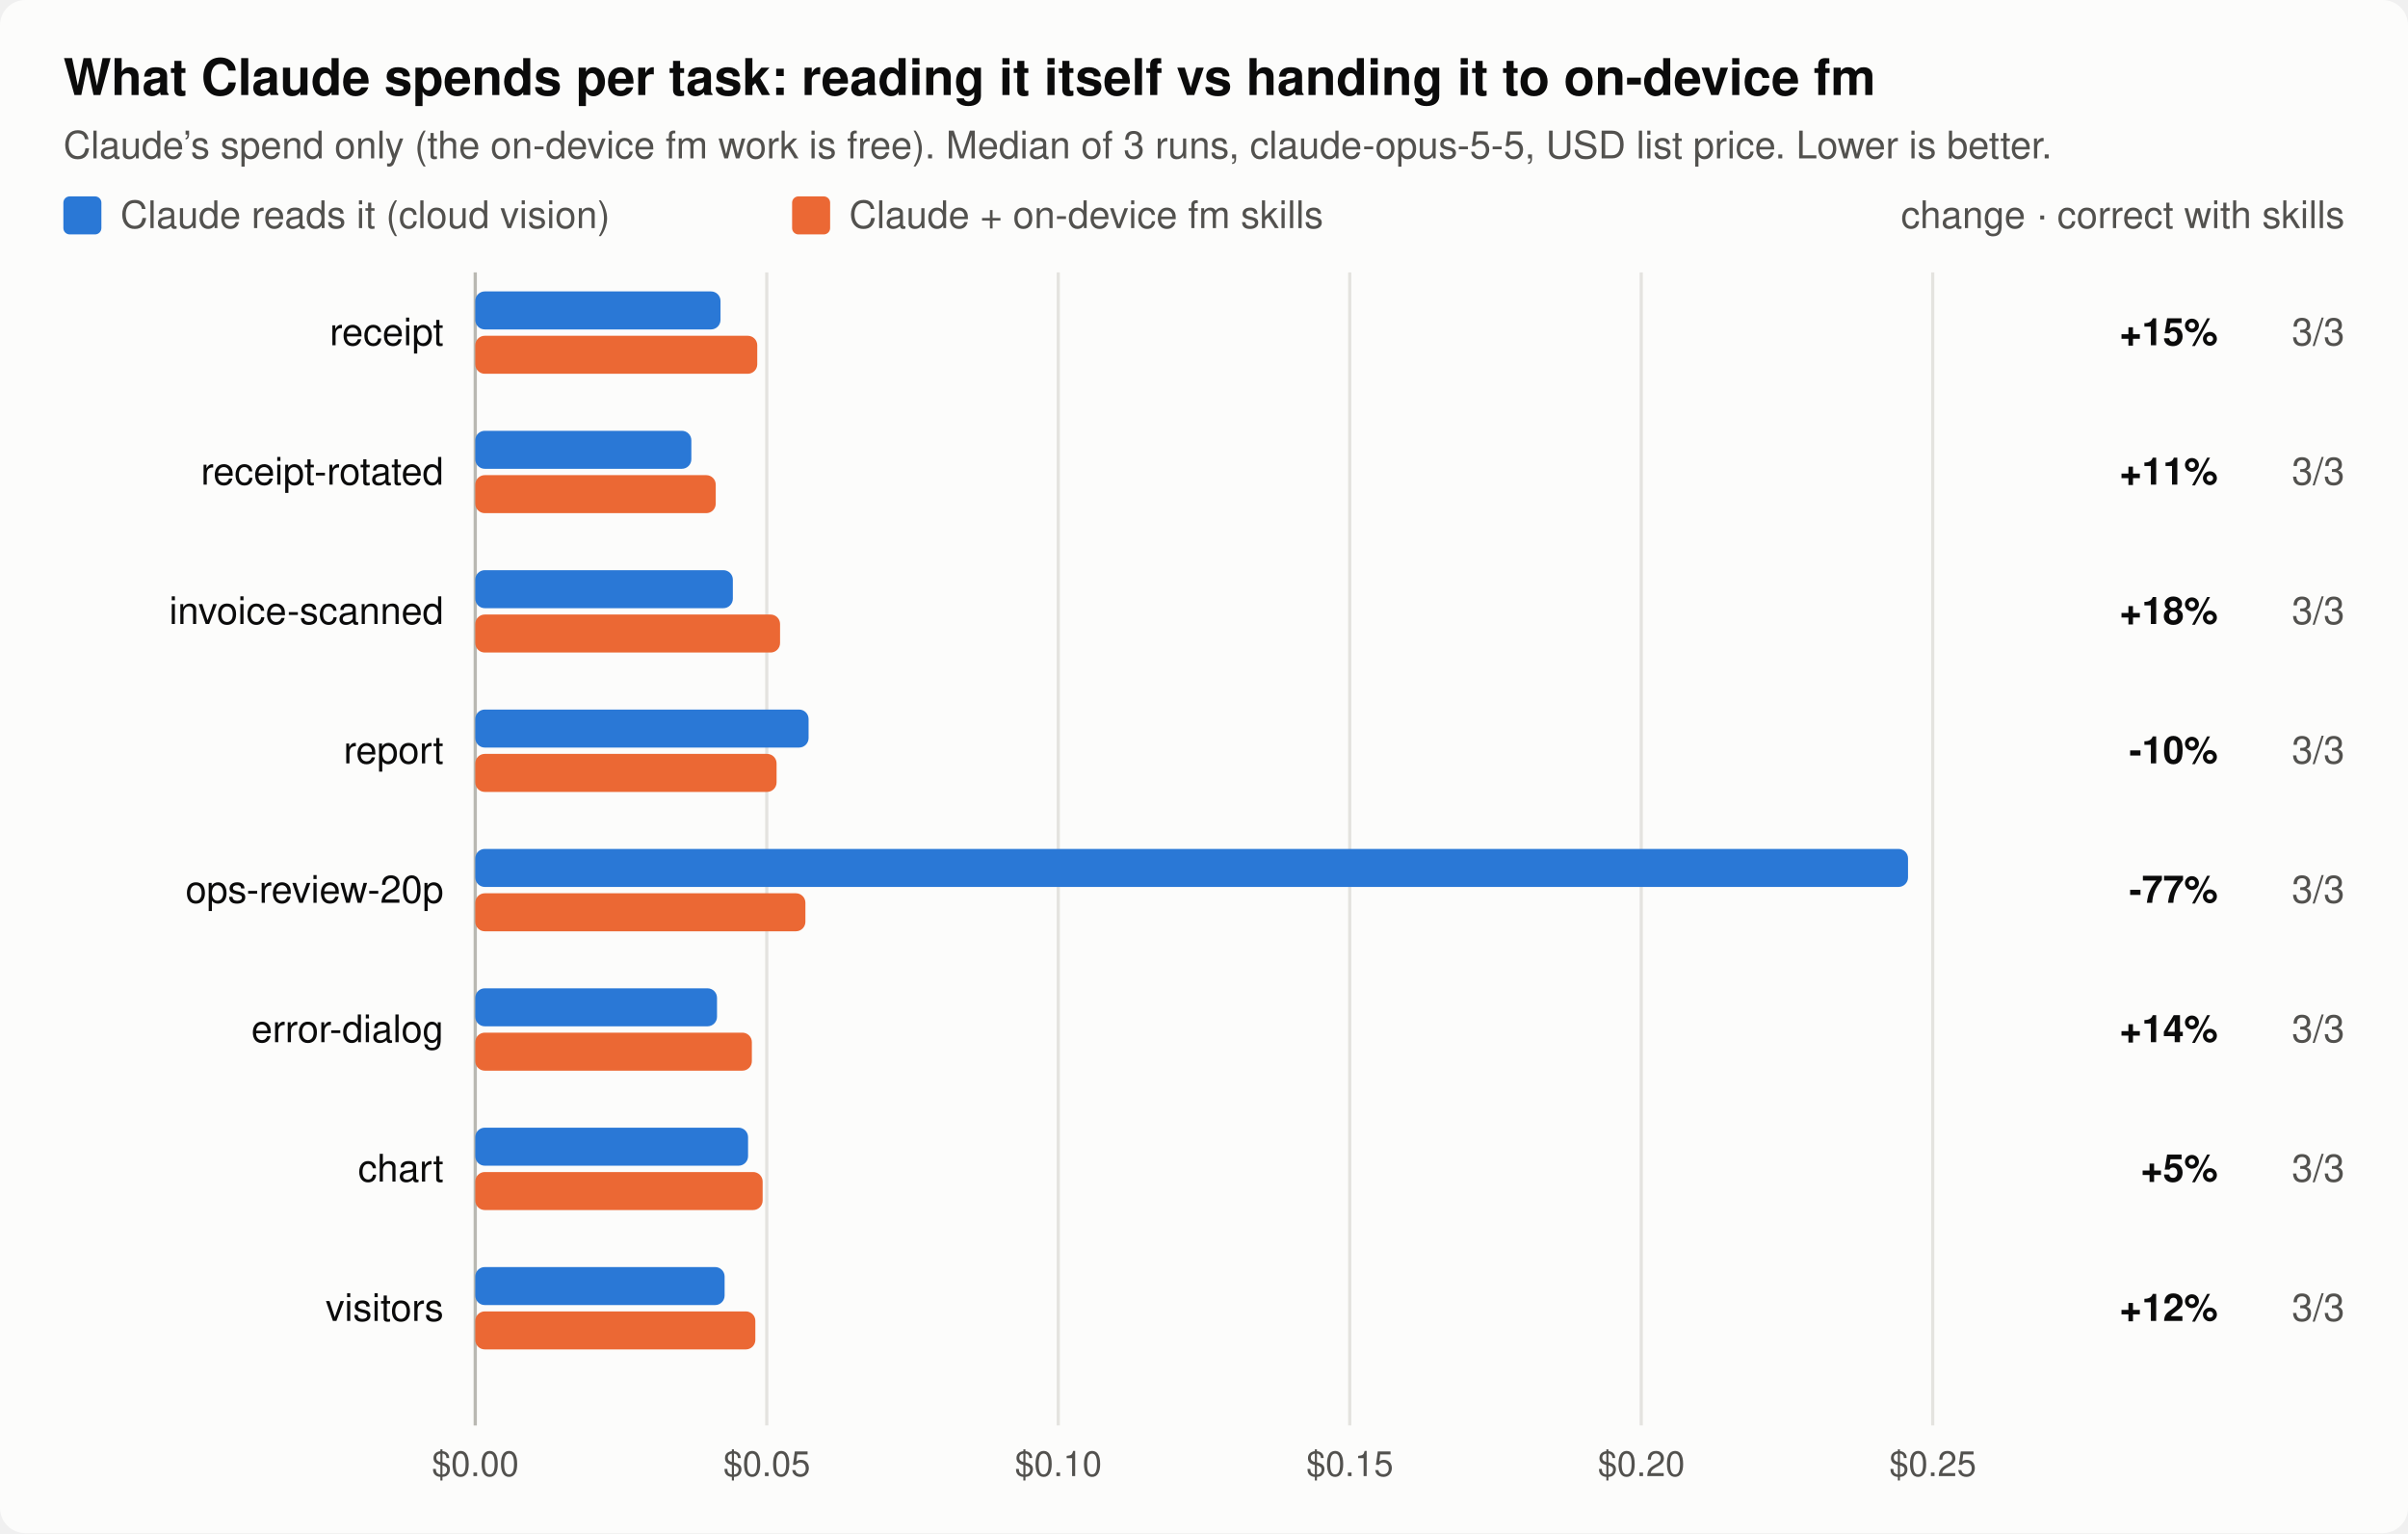
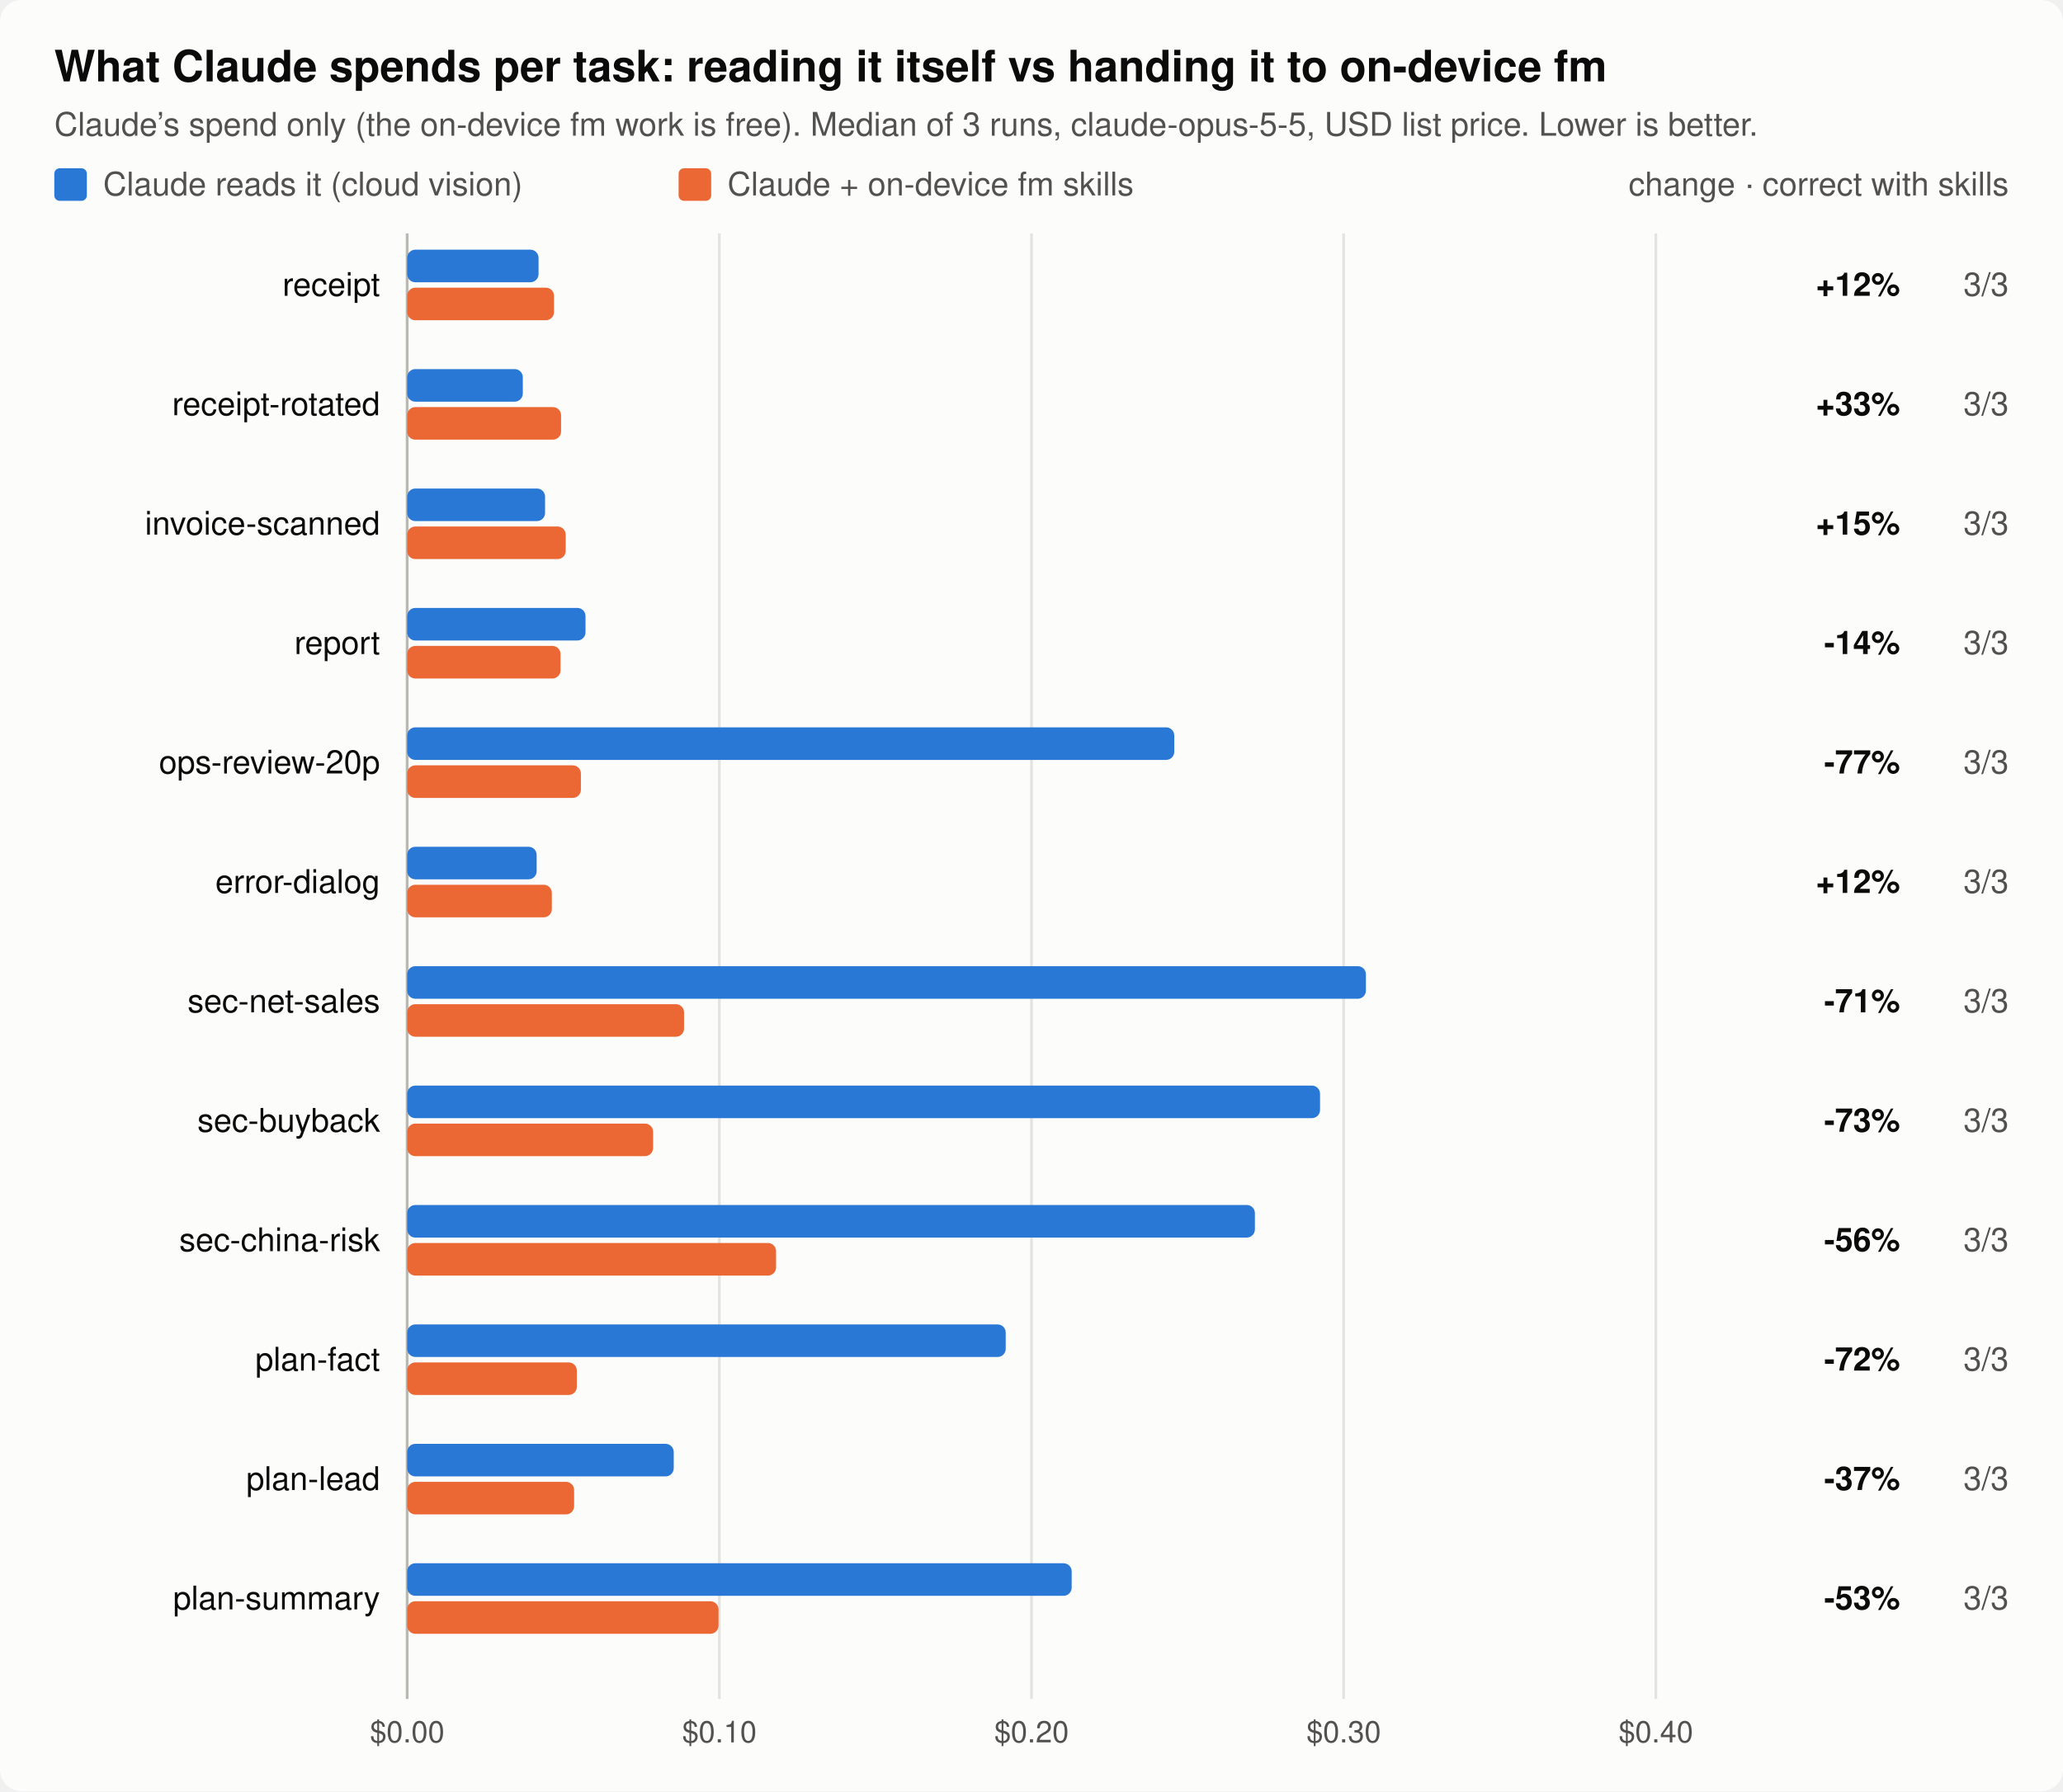
- <svg xmlns="http://www.w3.org/2000/svg" viewBox="0 0 760 484" width="760" height="484" font-family="-apple-system, BlinkMacSystemFont, Segoe UI, Helvetica, Arial, sans-serif" role="img" aria-label="Claude cost per task, cloud vision versus on-device skills">
+ <svg xmlns="http://www.w3.org/2000/svg" viewBox="0 0 760 660" width="760" height="660" font-family="-apple-system, BlinkMacSystemFont, Segoe UI, Helvetica, Arial, sans-serif" role="img" aria-label="Claude cost per task, cloud vision versus on-device skills">
  <style>
  .bg{fill:#fcfcfb} .t1{fill:#0b0b0b} .t2{fill:#52514e} .grid{stroke:#e4e3df} .axis{stroke:#b9b8b2}
  .cloud{fill:#2a78d6} .local{fill:#eb6834} .bad{fill:#c62828}
  @media (prefers-color-scheme: dark){
    .bg{fill:#1a1a19} .t1{fill:#ffffff} .t2{fill:#c3c2b7} .grid{stroke:#2e2e2c} .axis{stroke:#55544f}
    .cloud{fill:#3987e5} .local{fill:#d95926} .bad{fill:#ff6b6b}
  }
</style>
-   <rect class="bg" width="760" height="484" rx="8" />
+   <rect class="bg" width="760" height="660" rx="8" />
  <text class="t1" x="20" y="30" font-size="16" font-weight="600">What Claude spends per task: reading it itself vs handing it to on-device fm</text>
  <text class="t2" x="20" y="50" font-size="12">Claude’s spend only (the on-device fm work is free). Median of 3 runs, claude-opus-5-5, USD list price. Lower is better.</text>
  <rect class="cloud" x="20" y="62" width="12" height="12" rx="2" />
  <text class="t2" x="38" y="72" font-size="12">Claude reads it (cloud vision)</text>
  <rect class="local" x="250" y="62" width="12" height="12" rx="2" />
  <text class="t2" x="268" y="72" font-size="12">Claude + on-device fm skills</text>
  <text class="t2" x="740" y="72" font-size="12" text-anchor="end">change · correct with skills</text>
-   <line class="grid" x1="150.0" x2="150.0" y1="86" y2="450" />
-   <text class="t2" x="150.0" y="466" font-size="11" text-anchor="middle">$0.00</text>
-   <line class="grid" x1="242.0" x2="242.0" y1="86" y2="450" />
-   <text class="t2" x="242.0" y="466" font-size="11" text-anchor="middle">$0.05</text>
-   <line class="grid" x1="334.0" x2="334.0" y1="86" y2="450" />
-   <text class="t2" x="334.0" y="466" font-size="11" text-anchor="middle">$0.10</text>
-   <line class="grid" x1="426.0" x2="426.0" y1="86" y2="450" />
-   <text class="t2" x="426.0" y="466" font-size="11" text-anchor="middle">$0.15</text>
-   <line class="grid" x1="518.0" x2="518.0" y1="86" y2="450" />
-   <text class="t2" x="518.0" y="466" font-size="11" text-anchor="middle">$0.20</text>
-   <line class="grid" x1="610.0" x2="610.0" y1="86" y2="450" />
-   <text class="t2" x="610.0" y="466" font-size="11" text-anchor="middle">$0.25</text>
-   <line class="axis" x1="150" x2="150" y1="86" y2="450" />
+   <line class="grid" x1="150.0" x2="150.0" y1="86" y2="626" />
+   <text class="t2" x="150.0" y="642" font-size="11" text-anchor="middle">$0.00</text>
+   <line class="grid" x1="265.0" x2="265.0" y1="86" y2="626" />
+   <text class="t2" x="265.0" y="642" font-size="11" text-anchor="middle">$0.10</text>
+   <line class="grid" x1="380.0" x2="380.0" y1="86" y2="626" />
+   <text class="t2" x="380.0" y="642" font-size="11" text-anchor="middle">$0.20</text>
+   <line class="grid" x1="495.0" x2="495.0" y1="86" y2="626" />
+   <text class="t2" x="495.0" y="642" font-size="11" text-anchor="middle">$0.30</text>
+   <line class="grid" x1="610.0" x2="610.0" y1="86" y2="626" />
+   <text class="t2" x="610.0" y="642" font-size="11" text-anchor="middle">$0.40</text>
+   <line class="axis" x1="150" x2="150" y1="86" y2="626" />
  <text class="t1" x="140" y="109" font-size="12" text-anchor="end">receipt</text>
-   <rect class="cloud" x="150" y="92" width="77.4" height="12" rx="3" />
-   <rect class="local" x="150" y="106" width="89.0" height="12" rx="3" />
-   <text class="t1" x="700" y="109" font-size="12" text-anchor="end" font-weight="600">+15%</text>
+   <rect class="cloud" x="150" y="92" width="48.4" height="12" rx="3" />
+   <rect class="local" x="150" y="106" width="54.1" height="12" rx="3" />
+   <text class="t1" x="700" y="109" font-size="12" text-anchor="end" font-weight="600">+12%</text>
  <text class="t2" x="740" y="109" font-size="12" text-anchor="end">3/3</text>
  <text class="t1" x="140" y="153" font-size="12" text-anchor="end">receipt-rotated</text>
-   <rect class="cloud" x="150" y="136" width="68.2" height="12" rx="3" />
-   <rect class="local" x="150" y="150" width="75.9" height="12" rx="3" />
-   <text class="t1" x="700" y="153" font-size="12" text-anchor="end" font-weight="600">+11%</text>
+   <rect class="cloud" x="150" y="136" width="42.6" height="12" rx="3" />
+   <rect class="local" x="150" y="150" width="56.7" height="12" rx="3" />
+   <text class="t1" x="700" y="153" font-size="12" text-anchor="end" font-weight="600">+33%</text>
  <text class="t2" x="740" y="153" font-size="12" text-anchor="end">3/3</text>
  <text class="t1" x="140" y="197" font-size="12" text-anchor="end">invoice-scanned</text>
-   <rect class="cloud" x="150" y="180" width="81.3" height="12" rx="3" />
-   <rect class="local" x="150" y="194" width="96.2" height="12" rx="3" />
-   <text class="t1" x="700" y="197" font-size="12" text-anchor="end" font-weight="600">+18%</text>
+   <rect class="cloud" x="150" y="180" width="50.8" height="12" rx="3" />
+   <rect class="local" x="150" y="194" width="58.4" height="12" rx="3" />
+   <text class="t1" x="700" y="197" font-size="12" text-anchor="end" font-weight="600">+15%</text>
  <text class="t2" x="740" y="197" font-size="12" text-anchor="end">3/3</text>
  <text class="t1" x="140" y="241" font-size="12" text-anchor="end">report</text>
-   <rect class="cloud" x="150" y="224" width="105.2" height="12" rx="3" />
-   <rect class="local" x="150" y="238" width="95.1" height="12" rx="3" />
-   <text class="t1" x="700" y="241" font-size="12" text-anchor="end" font-weight="600">-10%</text>
+   <rect class="cloud" x="150" y="224" width="65.7" height="12" rx="3" />
+   <rect class="local" x="150" y="238" width="56.5" height="12" rx="3" />
+   <text class="t1" x="700" y="241" font-size="12" text-anchor="end" font-weight="600">-14%</text>
  <text class="t2" x="740" y="241" font-size="12" text-anchor="end">3/3</text>
  <text class="t1" x="140" y="285" font-size="12" text-anchor="end">ops-review-20p</text>
-   <rect class="cloud" x="150" y="268" width="452.2" height="12" rx="3" />
-   <rect class="local" x="150" y="282" width="104.2" height="12" rx="3" />
+   <rect class="cloud" x="150" y="268" width="282.6" height="12" rx="3" />
+   <rect class="local" x="150" y="282" width="64.0" height="12" rx="3" />
  <text class="t1" x="700" y="285" font-size="12" text-anchor="end" font-weight="600">-77%</text>
  <text class="t2" x="740" y="285" font-size="12" text-anchor="end">3/3</text>
  <text class="t1" x="140" y="329" font-size="12" text-anchor="end">error-dialog</text>
-   <rect class="cloud" x="150" y="312" width="76.3" height="12" rx="3" />
-   <rect class="local" x="150" y="326" width="87.3" height="12" rx="3" />
-   <text class="t1" x="700" y="329" font-size="12" text-anchor="end" font-weight="600">+14%</text>
+   <rect class="cloud" x="150" y="312" width="47.7" height="12" rx="3" />
+   <rect class="local" x="150" y="326" width="53.3" height="12" rx="3" />
+   <text class="t1" x="700" y="329" font-size="12" text-anchor="end" font-weight="600">+12%</text>
  <text class="t2" x="740" y="329" font-size="12" text-anchor="end">3/3</text>
-   <text class="t1" x="140" y="373" font-size="12" text-anchor="end">chart</text>
-   <rect class="cloud" x="150" y="356" width="86.1" height="12" rx="3" />
-   <rect class="local" x="150" y="370" width="90.7" height="12" rx="3" />
-   <text class="t1" x="700" y="373" font-size="12" text-anchor="end" font-weight="600">+5%</text>
+   <text class="t1" x="140" y="373" font-size="12" text-anchor="end">sec-net-sales</text>
+   <rect class="cloud" x="150" y="356" width="353.2" height="12" rx="3" />
+   <rect class="local" x="150" y="370" width="102.0" height="12" rx="3" />
+   <text class="t1" x="700" y="373" font-size="12" text-anchor="end" font-weight="600">-71%</text>
  <text class="t2" x="740" y="373" font-size="12" text-anchor="end">3/3</text>
-   <text class="t1" x="140" y="417" font-size="12" text-anchor="end">visitors</text>
-   <rect class="cloud" x="150" y="400" width="78.7" height="12" rx="3" />
-   <rect class="local" x="150" y="414" width="88.4" height="12" rx="3" />
-   <text class="t1" x="700" y="417" font-size="12" text-anchor="end" font-weight="600">+12%</text>
+   <text class="t1" x="140" y="417" font-size="12" text-anchor="end">sec-buyback</text>
+   <rect class="cloud" x="150" y="400" width="336.3" height="12" rx="3" />
+   <rect class="local" x="150" y="414" width="90.6" height="12" rx="3" />
+   <text class="t1" x="700" y="417" font-size="12" text-anchor="end" font-weight="600">-73%</text>
  <text class="t2" x="740" y="417" font-size="12" text-anchor="end">3/3</text>
+   <text class="t1" x="140" y="461" font-size="12" text-anchor="end">sec-china-risk</text>
+   <rect class="cloud" x="150" y="444" width="312.3" height="12" rx="3" />
+   <rect class="local" x="150" y="458" width="135.9" height="12" rx="3" />
+   <text class="t1" x="700" y="461" font-size="12" text-anchor="end" font-weight="600">-56%</text>
+   <text class="t2" x="740" y="461" font-size="12" text-anchor="end">3/3</text>
+   <text class="t1" x="140" y="505" font-size="12" text-anchor="end">plan-fact</text>
+   <rect class="cloud" x="150" y="488" width="220.5" height="12" rx="3" />
+   <rect class="local" x="150" y="502" width="62.5" height="12" rx="3" />
+   <text class="t1" x="700" y="505" font-size="12" text-anchor="end" font-weight="600">-72%</text>
+   <text class="t2" x="740" y="505" font-size="12" text-anchor="end">3/3</text>
+   <text class="t1" x="140" y="549" font-size="12" text-anchor="end">plan-lead</text>
+   <rect class="cloud" x="150" y="532" width="98.2" height="12" rx="3" />
+   <rect class="local" x="150" y="546" width="61.5" height="12" rx="3" />
+   <text class="t1" x="700" y="549" font-size="12" text-anchor="end" font-weight="600">-37%</text>
+   <text class="t2" x="740" y="549" font-size="12" text-anchor="end">3/3</text>
+   <text class="t1" x="140" y="593" font-size="12" text-anchor="end">plan-summary</text>
+   <rect class="cloud" x="150" y="576" width="244.8" height="12" rx="3" />
+   <rect class="local" x="150" y="590" width="114.7" height="12" rx="3" />
+   <text class="t1" x="700" y="593" font-size="12" text-anchor="end" font-weight="600">-53%</text>
+   <text class="t2" x="740" y="593" font-size="12" text-anchor="end">3/3</text>
</svg>
